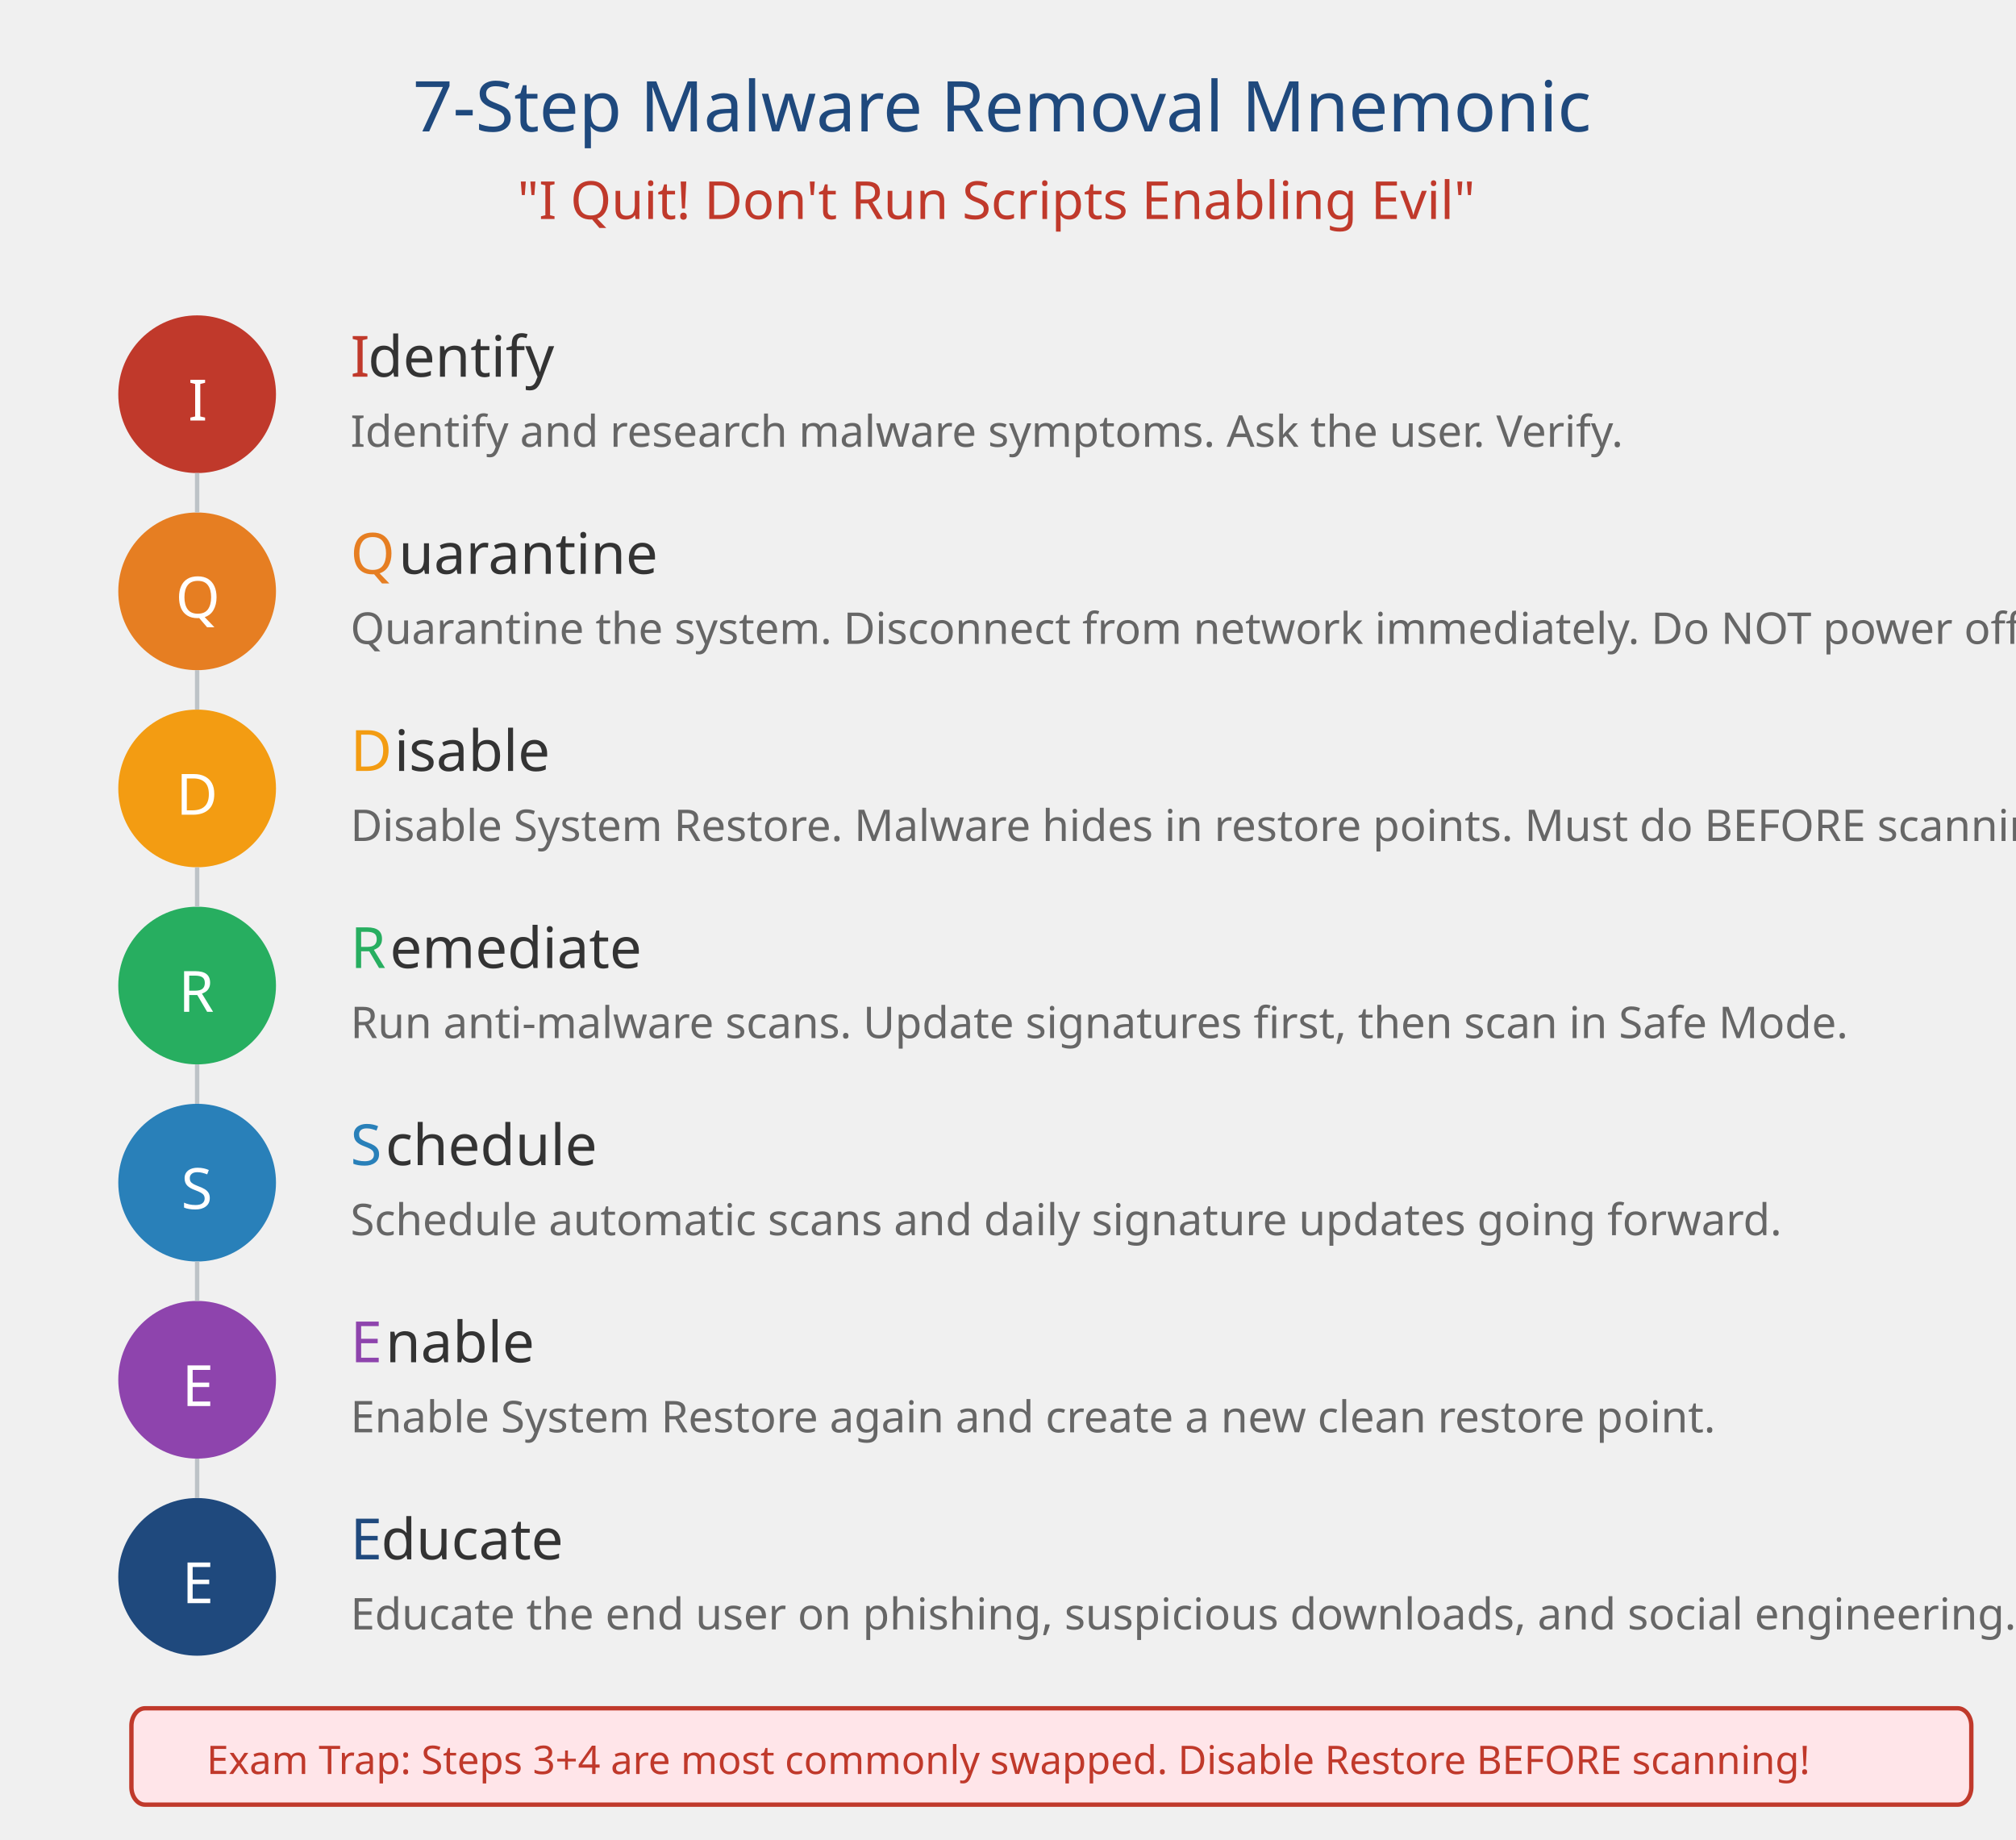
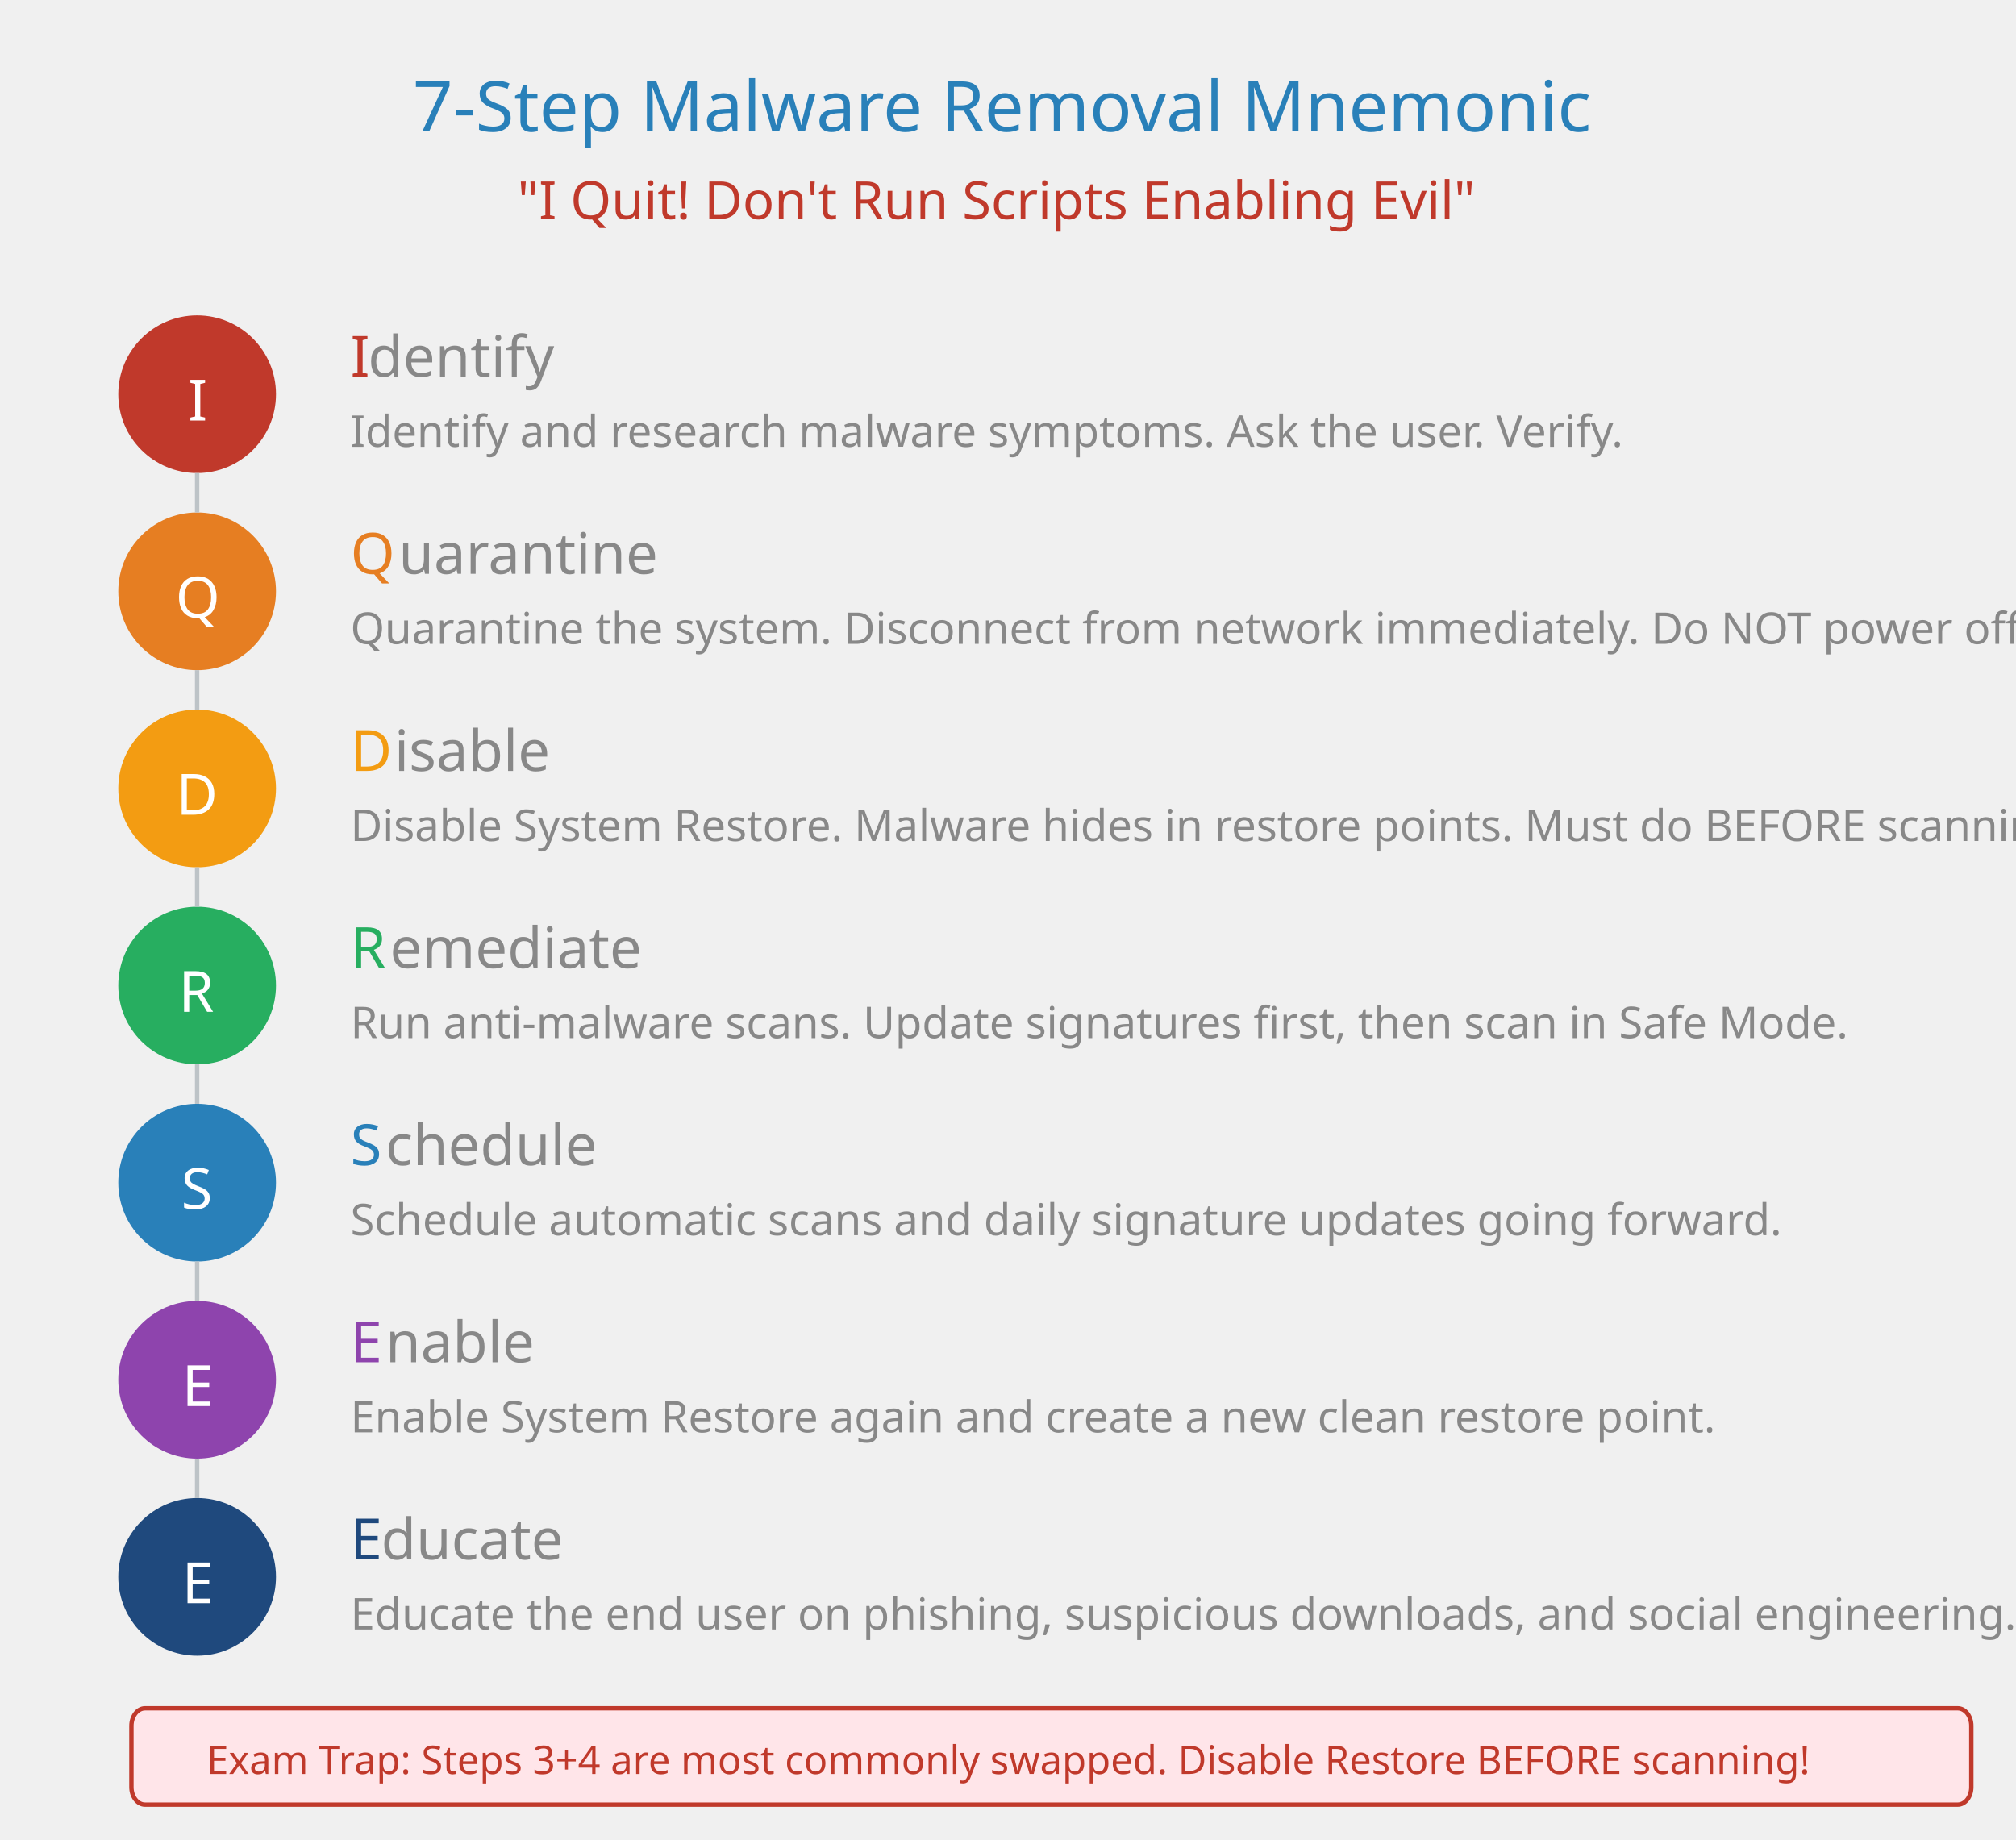
<svg xmlns="http://www.w3.org/2000/svg" version="1.1" id="Layer_1" x="0px" y="0px" viewBox="0 0 460.2 420" style="enable-background:new 0 0 460.2 420;" xml:space="preserve">
  <style type="text/css">
- 	.st0{fill:#1F497D;}
+ 	.st0{fill:#2980B9;}
	.st1{font-family:'SegoeUI-Bold';}
	.st2{font-size:16px;}
	.st3{fill:#C0392B;}
	.st4{font-size:12px;}
	.st5{fill:#FFFFFF;}
	.st6{font-size:13px;}
- 	.st7{fill:#333333;}
- 	.st8{font-family:'SegoeUI';}
- 	.st9{fill:#666666;}
- 	.st10{font-size:10px;}
- 	.st11{fill:#E67E22;}
- 	.st12{fill:#F39C12;}
- 	.st13{fill:#27AE60;}
- 	.st14{fill:#2980B9;}
- 	.st15{fill:#8E44AD;}
- 	.st16{fill:none;stroke:#BDC3C7;}
- 	.st17{fill:#FFE5E9;stroke:#C0392B;}
- 	.st18{font-size:9px;}
+ 	.st7{fill:#888888;}
+ 	.st8{font-family:'ArialNarrow-Bold';}
+ 	.st9{font-size:10px;}
+ 	.st10{fill:#E67E22;}
+ 	.st11{fill:#F39C12;}
+ 	.st12{fill:#27AE60;}
+ 	.st13{fill:#8E44AD;}
+ 	.st14{fill:#1F497D;}
+ 	.st15{fill:none;stroke:#BDC3C7;}
+ 	.st16{fill:#FFE5E9;stroke:#C0392B;}
+ 	.st17{font-size:9px;}
</style>
  <text transform="matrix(1 0 0 1 94.2376 30)" class="st0 st1 st2">7-Step Malware Removal Mnemonic</text>
  <text transform="matrix(1 0 0 1 118.1067 50)" class="st3 st1 st4">"I Quit! Don't Run Scripts Enabling Evil"</text>
  <circle class="st3" cx="45" cy="90" r="18" />
  <text transform="matrix(1 0 0 1 42.9402 96)" class="st5 st1 st6">I</text>
  <text transform="matrix(1 0 0 1 80 86)" class="st3 st1 st6">I</text>
  <text transform="matrix(1 0 0 1 84 86)" class="st7 st8 st6">dentify</text>
-   <text transform="matrix(1 0 0 1 80 102)" class="st9 st8 st10">Identify and research malware symptoms. Ask the user. Verify.</text>
-   <circle class="st11" cx="45" cy="135" r="18" />
+   <text transform="matrix(1 0 0 1 80 102)" class="st7 st8 st9">Identify and research malware symptoms. Ask the user. Verify.</text>
+   <circle class="st10" cx="45" cy="135" r="18" />
  <text transform="matrix(1 0 0 1 40.071 141)" class="st5 st1 st6">Q</text>
-   <text transform="matrix(1 0 0 1 80 131)" class="st11 st1 st6">Q</text>
+   <text transform="matrix(1 0 0 1 80 131)" class="st10 st1 st6">Q</text>
  <text transform="matrix(1 0 0 1 91 131)" class="st7 st8 st6">uarantine</text>
-   <text transform="matrix(1 0 0 1 80 147)" class="st9 st8 st10">Quarantine the system. Disconnect from network immediately. Do NOT power off.</text>
-   <circle class="st12" cx="45" cy="180" r="18" />
+   <text transform="matrix(1 0 0 1 80 147)" class="st7 st8 st9">Quarantine the system. Disconnect from network immediately. Do NOT power off.</text>
+   <circle class="st11" cx="45" cy="180" r="18" />
  <text transform="matrix(1 0 0 1 40.2075 186)" class="st5 st1 st6">D</text>
-   <text transform="matrix(1 0 0 1 80 176)" class="st12 st1 st6">D</text>
+   <text transform="matrix(1 0 0 1 80 176)" class="st11 st1 st6">D</text>
  <text transform="matrix(1 0 0 1 90 176)" class="st7 st8 st6">isable</text>
-   <text transform="matrix(1 0 0 1 80 192)" class="st9 st8 st10">Disable System Restore. Malware hides in restore points. Must do BEFORE scanning.</text>
-   <circle class="st13" cx="45" cy="225" r="18" />
+   <text transform="matrix(1 0 0 1 80 192)" class="st7 st8 st9">Disable System Restore. Malware hides in restore points. Must do BEFORE scanning.</text>
+   <circle class="st12" cx="45" cy="225" r="18" />
  <text transform="matrix(1 0 0 1 40.7566 231)" class="st5 st1 st6">R</text>
-   <text transform="matrix(1 0 0 1 80 221)" class="st13 st1 st6">R</text>
+   <text transform="matrix(1 0 0 1 80 221)" class="st12 st1 st6">R</text>
  <text transform="matrix(1 0 0 1 89 221)" class="st7 st8 st6">emediate</text>
-   <text transform="matrix(1 0 0 1 80 237)" class="st9 st8 st10">Run anti-malware scans. Update signatures first, then scan in Safe Mode.</text>
-   <circle class="st14" cx="45" cy="270" r="18" />
+   <text transform="matrix(1 0 0 1 80 237)" class="st7 st8 st9">Run anti-malware scans. Update signatures first, then scan in Safe Mode.</text>
+   <circle class="st0" cx="45" cy="270" r="18" />
  <text transform="matrix(1 0 0 1 41.3564 276)" class="st5 st1 st6">S</text>
-   <text transform="matrix(1 0 0 1 80 266)" class="st14 st1 st6">S</text>
+   <text transform="matrix(1 0 0 1 80 266)" class="st0 st1 st6">S</text>
  <text transform="matrix(1 0 0 1 88 266)" class="st7 st8 st6">chedule</text>
-   <text transform="matrix(1 0 0 1 80 282)" class="st9 st8 st10">Schedule automatic scans and daily signature updates going forward.</text>
-   <circle class="st15" cx="45" cy="315" r="18" />
+   <text transform="matrix(1 0 0 1 80 282)" class="st7 st8 st9">Schedule automatic scans and daily signature updates going forward.</text>
+   <circle class="st13" cx="45" cy="315" r="18" />
  <text transform="matrix(1 0 0 1 41.5405 321)" class="st5 st1 st6">E</text>
-   <text transform="matrix(1 0 0 1 80 311)" class="st15 st1 st6">E</text>
+   <text transform="matrix(1 0 0 1 80 311)" class="st13 st1 st6">E</text>
  <text transform="matrix(1 0 0 1 88 311)" class="st7 st8 st6">nable</text>
-   <text transform="matrix(1 0 0 1 80 327)" class="st9 st8 st10">Enable System Restore again and create a new clean restore point.</text>
-   <circle class="st0" cx="45" cy="360" r="18" />
+   <text transform="matrix(1 0 0 1 80 327)" class="st7 st8 st9">Enable System Restore again and create a new clean restore point.</text>
+   <circle class="st14" cx="45" cy="360" r="18" />
  <text transform="matrix(1 0 0 1 41.5405 366)" class="st5 st1 st6">E</text>
-   <text transform="matrix(1 0 0 1 80 356)" class="st0 st1 st6">E</text>
+   <text transform="matrix(1 0 0 1 80 356)" class="st14 st1 st6">E</text>
  <text transform="matrix(1 0 0 1 87 356)" class="st7 st8 st6">ducate</text>
-   <text transform="matrix(1 0 0 1 80 372)" class="st9 st8 st10">Educate the end user on phishing, suspicious downloads, and social engineering.</text>
-   <line class="st16" x1="45" y1="108" x2="45" y2="117" />
-   <line class="st16" x1="45" y1="153" x2="45" y2="162" />
-   <line class="st16" x1="45" y1="198" x2="45" y2="207" />
-   <line class="st16" x1="45" y1="243" x2="45" y2="252" />
-   <line class="st16" x1="45" y1="288" x2="45" y2="297" />
-   <line class="st16" x1="45" y1="333" x2="45" y2="342" />
-   <path class="st17" d="M33.1,390h413.8c1.7,0,3.1,1.8,3.1,4v14c0,2.2-1.4,4-3.1,4H33.1c-1.7,0-3.1-1.8-3.1-4v-14  C30,391.8,31.4,390,33.1,390z" />
-   <text transform="matrix(1 0 0 1 47.1643 405)" class="st3 st1 st18">Exam Trap: Steps 3+4 are most commonly swapped. Disable Restore BEFORE scanning!</text>
+   <text transform="matrix(1 0 0 1 80 372)" class="st7 st8 st9">Educate the end user on phishing, suspicious downloads, and social engineering.</text>
+   <line class="st15" x1="45" y1="108" x2="45" y2="117" />
+   <line class="st15" x1="45" y1="153" x2="45" y2="162" />
+   <line class="st15" x1="45" y1="198" x2="45" y2="207" />
+   <line class="st15" x1="45" y1="243" x2="45" y2="252" />
+   <line class="st15" x1="45" y1="288" x2="45" y2="297" />
+   <line class="st15" x1="45" y1="333" x2="45" y2="342" />
+   <path class="st16" d="M33.1,390h413.8c1.7,0,3.1,1.8,3.1,4v14c0,2.2-1.4,4-3.1,4H33.1c-1.7,0-3.1-1.8-3.1-4v-14  C30,391.8,31.4,390,33.1,390z" />
+   <text transform="matrix(1 0 0 1 47.1643 405)" class="st3 st1 st17">Exam Trap: Steps 3+4 are most commonly swapped. Disable Restore BEFORE scanning!</text>
</svg>
